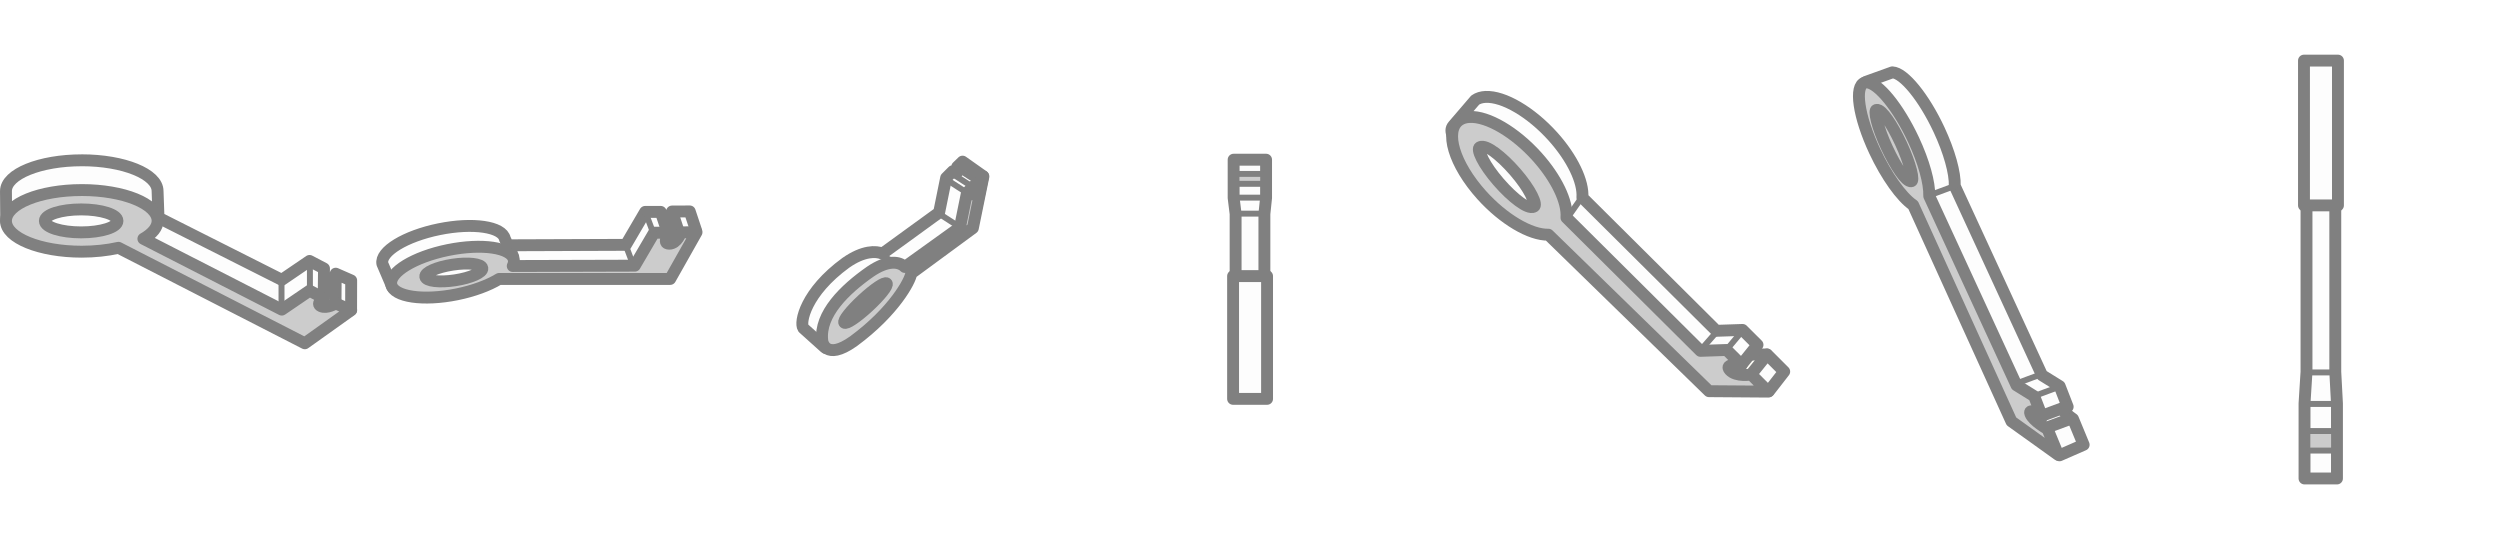
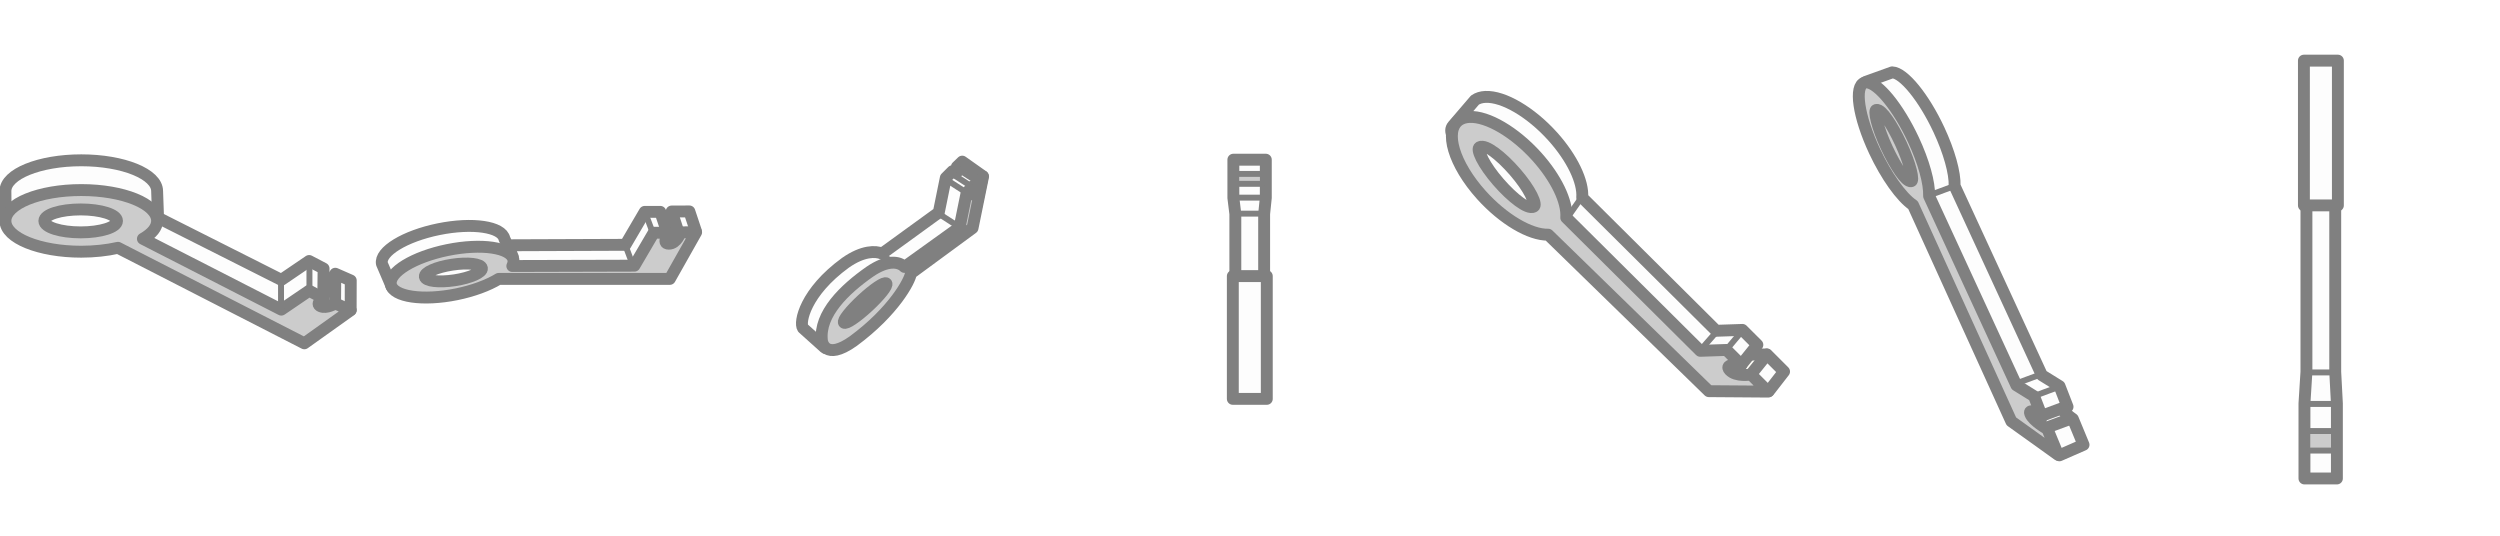
- <svg xmlns="http://www.w3.org/2000/svg" width="840" height="180" viewBox="0 0 222.25 47.625" version="1.1" id="svg8">
+ <svg xmlns="http://www.w3.org/2000/svg" width="420" height="90" viewBox="0 0 111.125 23.813" version="1.1" id="svg8">
  <defs id="defs2" />
-   <g id="layer1" transform="translate(0,-249.375)" style="display:none">
-     <circle style="fill:none;fill-opacity:1;stroke:#000000;stroke-width:0.265;stroke-linecap:butt;stroke-linejoin:round;stroke-miterlimit:4;stroke-dasharray:none;stroke-opacity:0.304;paint-order:normal" id="path812" cx="142.875" cy="281.125" r="15.743" />
-     <circle r="15.743" cy="265.25" cx="142.875" id="circle814" style="fill:none;fill-opacity:1;stroke:#000000;stroke-width:0.265;stroke-linecap:butt;stroke-linejoin:round;stroke-miterlimit:4;stroke-dasharray:none;stroke-opacity:0.304;paint-order:normal" />
-     <path style="fill:none;fill-opacity:1;stroke:#000000;stroke-width:0.265;stroke-linecap:butt;stroke-linejoin:round;stroke-miterlimit:4;stroke-dasharray:none;stroke-opacity:0.304;paint-order:normal" d="m 129.249,257.312 27.252,31.75" id="path816" />
-     <circle r="15.743" cy="281.125" cx="174.625" id="circle818" style="fill:none;fill-opacity:1;stroke:#000000;stroke-width:0.265;stroke-linecap:butt;stroke-linejoin:round;stroke-miterlimit:4;stroke-dasharray:none;stroke-opacity:0.304;paint-order:normal" />
-     <circle style="fill:none;fill-opacity:1;stroke:#000000;stroke-width:0.265;stroke-linecap:butt;stroke-linejoin:round;stroke-miterlimit:4;stroke-dasharray:none;stroke-opacity:0.304;paint-order:normal" id="circle820" cx="174.625" cy="265.25" r="15.743" />
-     <path id="path822" d="m 166.688,251.624 15.875,43.127" style="fill:none;fill-opacity:1;stroke:#000000;stroke-width:0.265;stroke-linecap:butt;stroke-linejoin:round;stroke-miterlimit:4;stroke-dasharray:none;stroke-opacity:0.304;paint-order:normal" />
-     <circle style="fill:none;fill-opacity:1;stroke:#000000;stroke-width:0.265;stroke-linecap:butt;stroke-linejoin:round;stroke-miterlimit:4;stroke-dasharray:none;stroke-opacity:0.304;paint-order:normal" id="circle824" cx="206.375" cy="281.125" r="15.743" />
-     <circle r="15.743" cy="265.25" cx="206.375" id="circle826" style="fill:none;fill-opacity:1;stroke:#000000;stroke-width:0.265;stroke-linecap:butt;stroke-linejoin:round;stroke-miterlimit:4;stroke-dasharray:none;stroke-opacity:0.304;paint-order:normal" />
-     <path style="fill:none;fill-opacity:1;stroke:#000000;stroke-width:0.265;stroke-linecap:butt;stroke-linejoin:round;stroke-miterlimit:4;stroke-dasharray:none;stroke-opacity:0.304;paint-order:normal" d="M 206.375,296.868 V 249.507" id="path828" />
-     <circle r="15.743" cy="281.125" cx="15.875" id="circle1617" style="fill:none;fill-opacity:1;stroke:#000000;stroke-width:0.265;stroke-linecap:butt;stroke-linejoin:round;stroke-miterlimit:4;stroke-dasharray:none;stroke-opacity:0.304;paint-order:normal" />
-     <circle style="fill:none;fill-opacity:1;stroke:#000000;stroke-width:0.265;stroke-linecap:butt;stroke-linejoin:round;stroke-miterlimit:4;stroke-dasharray:none;stroke-opacity:0.304;paint-order:normal" id="circle1619" cx="15.875" cy="265.25" r="15.743" />
-     <path id="path1621" d="M 0.132,265.25 31.618,281.125" style="fill:none;fill-opacity:1;stroke:#000000;stroke-width:0.265;stroke-linecap:butt;stroke-linejoin:round;stroke-miterlimit:4;stroke-dasharray:none;stroke-opacity:0.304;paint-order:normal" />
-     <circle style="fill:none;fill-opacity:1;stroke:#000000;stroke-width:0.265;stroke-linecap:butt;stroke-linejoin:round;stroke-miterlimit:4;stroke-dasharray:none;stroke-opacity:0.304;paint-order:normal" id="circle1623" cx="47.625" cy="281.125" r="15.743" />
-     <circle r="15.743" cy="265.25" cx="47.625" id="circle1625" style="fill:none;fill-opacity:1;stroke:#000000;stroke-width:0.265;stroke-linecap:butt;stroke-linejoin:round;stroke-miterlimit:4;stroke-dasharray:none;stroke-opacity:0.304;paint-order:normal" />
-     <path style="fill:none;fill-opacity:1;stroke:#000000;stroke-width:0.265;stroke-linecap:butt;stroke-linejoin:round;stroke-miterlimit:4;stroke-dasharray:none;stroke-opacity:0.304;paint-order:normal" d="M 33.999,273.187 H 61.251" id="path1627" />
-     <circle r="15.743" cy="281.125" cx="79.375" id="circle1629" style="fill:none;fill-opacity:1;stroke:#000000;stroke-width:0.265;stroke-linecap:butt;stroke-linejoin:round;stroke-miterlimit:4;stroke-dasharray:none;stroke-opacity:0.304;paint-order:normal" />
-     <circle style="fill:none;fill-opacity:1;stroke:#000000;stroke-width:0.265;stroke-linecap:butt;stroke-linejoin:round;stroke-miterlimit:4;stroke-dasharray:none;stroke-opacity:0.304;paint-order:normal" id="circle1631" cx="79.375" cy="265.25" r="15.743" />
-     <path id="path1633" d="M 71.438,278.876 87.313,267.499" style="fill:none;fill-opacity:1;stroke:#000000;stroke-width:0.265;stroke-linecap:butt;stroke-linejoin:round;stroke-miterlimit:4;stroke-dasharray:none;stroke-opacity:0.304;paint-order:normal" />
-     <circle style="fill:none;fill-opacity:1;stroke:#000000;stroke-width:0.265;stroke-linecap:butt;stroke-linejoin:round;stroke-miterlimit:4;stroke-dasharray:none;stroke-opacity:0.304;paint-order:normal" id="circle1635" cx="111.125" cy="281.125" r="15.743" />
-     <circle r="15.743" cy="265.25" cx="111.125" id="circle1637" style="fill:none;fill-opacity:1;stroke:#000000;stroke-width:0.265;stroke-linecap:butt;stroke-linejoin:round;stroke-miterlimit:4;stroke-dasharray:none;stroke-opacity:0.304;paint-order:normal" />
-     <path style="fill:none;fill-opacity:1;stroke:#000000;stroke-width:0.265;stroke-linecap:butt;stroke-linejoin:round;stroke-miterlimit:4;stroke-dasharray:none;stroke-opacity:0.304;paint-order:normal" d="m 111.125,281.125 v -15.875" id="path1639" />
+   <g id="layer1" transform="translate(0,-273.1875)" style="display:none">
+     <ellipse style="fill:none;fill-opacity:1;stroke:#000000;stroke-width:0.132;stroke-linecap:butt;stroke-linejoin:round;stroke-miterlimit:4;stroke-dasharray:none;stroke-opacity:0.304;paint-order:normal" id="path812" cx="71.429" cy="289.062" rx="7.873" ry="7.871" />
+     <ellipse cy="281.125" cx="71.429" id="circle814" style="fill:none;fill-opacity:1;stroke:#000000;stroke-width:0.132;stroke-linecap:butt;stroke-linejoin:round;stroke-miterlimit:4;stroke-dasharray:none;stroke-opacity:0.304;paint-order:normal" rx="7.873" ry="7.871" />
+     <path style="fill:none;fill-opacity:1;stroke:#000000;stroke-width:0.132;stroke-linecap:butt;stroke-linejoin:round;stroke-miterlimit:4;stroke-dasharray:none;stroke-opacity:0.304;paint-order:normal" d="m 64.614,277.156 13.629,15.875" id="path816" />
+     <ellipse cy="289.062" cx="87.307" id="circle818" style="fill:none;fill-opacity:1;stroke:#000000;stroke-width:0.132;stroke-linecap:butt;stroke-linejoin:round;stroke-miterlimit:4;stroke-dasharray:none;stroke-opacity:0.304;paint-order:normal" rx="7.873" ry="7.871" />
+     <ellipse style="fill:none;fill-opacity:1;stroke:#000000;stroke-width:0.132;stroke-linecap:butt;stroke-linejoin:round;stroke-miterlimit:4;stroke-dasharray:none;stroke-opacity:0.304;paint-order:normal" id="circle820" cx="87.307" cy="281.125" rx="7.873" ry="7.871" />
+     <path id="path822" d="m 83.338,274.312 7.939,21.564" style="fill:none;fill-opacity:1;stroke:#000000;stroke-width:0.132;stroke-linecap:butt;stroke-linejoin:round;stroke-miterlimit:4;stroke-dasharray:none;stroke-opacity:0.304;paint-order:normal" />
+     <ellipse style="fill:none;fill-opacity:1;stroke:#000000;stroke-width:0.132;stroke-linecap:butt;stroke-linejoin:round;stroke-miterlimit:4;stroke-dasharray:none;stroke-opacity:0.304;paint-order:normal" id="circle824" cx="103.186" cy="289.062" rx="7.873" ry="7.871" />
+     <ellipse cy="281.125" cx="103.186" id="circle826" style="fill:none;fill-opacity:1;stroke:#000000;stroke-width:0.132;stroke-linecap:butt;stroke-linejoin:round;stroke-miterlimit:4;stroke-dasharray:none;stroke-opacity:0.304;paint-order:normal" rx="7.873" ry="7.871" />
+     <path style="fill:none;fill-opacity:1;stroke:#000000;stroke-width:0.132;stroke-linecap:butt;stroke-linejoin:round;stroke-miterlimit:4;stroke-dasharray:none;stroke-opacity:0.304;paint-order:normal" d="M 103.186,296.934 V 273.254" id="path828" />
+     <ellipse cy="289.062" cx="7.915" id="circle1617" style="fill:none;fill-opacity:1;stroke:#000000;stroke-width:0.132;stroke-linecap:butt;stroke-linejoin:round;stroke-miterlimit:4;stroke-dasharray:none;stroke-opacity:0.304;paint-order:normal" rx="7.873" ry="7.871" />
+     <ellipse style="fill:none;fill-opacity:1;stroke:#000000;stroke-width:0.132;stroke-linecap:butt;stroke-linejoin:round;stroke-miterlimit:4;stroke-dasharray:none;stroke-opacity:0.304;paint-order:normal" id="circle1619" cx="7.915" cy="281.125" rx="7.873" ry="7.871" />
+     <path id="path1621" d="m 0.042,281.125 15.746,7.938" style="fill:none;fill-opacity:1;stroke:#000000;stroke-width:0.132;stroke-linecap:butt;stroke-linejoin:round;stroke-miterlimit:4;stroke-dasharray:none;stroke-opacity:0.304;paint-order:normal" />
+     <ellipse style="fill:none;fill-opacity:1;stroke:#000000;stroke-width:0.132;stroke-linecap:butt;stroke-linejoin:round;stroke-miterlimit:4;stroke-dasharray:none;stroke-opacity:0.304;paint-order:normal" id="circle1623" cx="23.793" cy="289.062" rx="7.873" ry="7.871" />
+     <ellipse cy="281.125" cx="23.793" id="circle1625" style="fill:none;fill-opacity:1;stroke:#000000;stroke-width:0.132;stroke-linecap:butt;stroke-linejoin:round;stroke-miterlimit:4;stroke-dasharray:none;stroke-opacity:0.304;paint-order:normal" rx="7.873" ry="7.871" />
+     <path style="fill:none;fill-opacity:1;stroke:#000000;stroke-width:0.132;stroke-linecap:butt;stroke-linejoin:round;stroke-miterlimit:4;stroke-dasharray:none;stroke-opacity:0.304;paint-order:normal" d="M 16.979,285.094 H 30.608" id="path1627" />
+     <ellipse cy="289.062" cx="39.672" id="circle1629" style="fill:none;fill-opacity:1;stroke:#000000;stroke-width:0.132;stroke-linecap:butt;stroke-linejoin:round;stroke-miterlimit:4;stroke-dasharray:none;stroke-opacity:0.304;paint-order:normal" rx="7.873" ry="7.871" />
+     <ellipse style="fill:none;fill-opacity:1;stroke:#000000;stroke-width:0.132;stroke-linecap:butt;stroke-linejoin:round;stroke-miterlimit:4;stroke-dasharray:none;stroke-opacity:0.304;paint-order:normal" id="circle1631" cx="39.672" cy="281.125" rx="7.873" ry="7.871" />
+     <path id="path1633" d="m 35.702,287.938 7.939,-5.689" style="fill:none;fill-opacity:1;stroke:#000000;stroke-width:0.132;stroke-linecap:butt;stroke-linejoin:round;stroke-miterlimit:4;stroke-dasharray:none;stroke-opacity:0.304;paint-order:normal" />
+     <ellipse style="fill:none;fill-opacity:1;stroke:#000000;stroke-width:0.132;stroke-linecap:butt;stroke-linejoin:round;stroke-miterlimit:4;stroke-dasharray:none;stroke-opacity:0.304;paint-order:normal" id="circle1635" cx="55.55" cy="289.062" rx="7.873" ry="7.871" />
+     <ellipse cy="281.125" cx="55.55" id="circle1637" style="fill:none;fill-opacity:1;stroke:#000000;stroke-width:0.132;stroke-linecap:butt;stroke-linejoin:round;stroke-miterlimit:4;stroke-dasharray:none;stroke-opacity:0.304;paint-order:normal" rx="7.873" ry="7.871" />
+     <path style="fill:none;fill-opacity:1;stroke:#000000;stroke-width:0.132;stroke-linecap:butt;stroke-linejoin:round;stroke-miterlimit:4;stroke-dasharray:none;stroke-opacity:0.304;paint-order:normal" d="m 55.55,289.062 v -7.938" id="path1639" />
  </g>
-   <g id="layer2">
-     <path id="path1717" d="m 168.23,6.432 -2.273,0.818 c -0.954,0.276 1.528,2.203 2.969,5.286 1.035,2.214 0.704,4.627 1.747,5.334 l 8.592,19.332 3.828,3.275 2.144,-0.938 -0.947,-2.293 c -1.281,-0.911 -0.789,-0.79 -0.474,-1.084 l -0.712,-1.832 -1.567,-0.972 -7.759,-16.822 c 0.042,-1.161 -0.488,-3.056 -1.396,-5.001 -1.34,-2.866 -3.134,-5.071 -4.15,-5.102 z" style="fill:#fdfdfd;fill-opacity:1;stroke:#808080;stroke-width:1.058;stroke-linecap:butt;stroke-linejoin:round;stroke-miterlimit:4;stroke-dasharray:none;stroke-opacity:1;paint-order:normal" />
-     <path style="fill:#fffef8;fill-opacity:1;stroke:#808080;stroke-width:1.058;stroke-linecap:butt;stroke-linejoin:round;stroke-miterlimit:4;stroke-dasharray:none;stroke-opacity:1;paint-order:normal" d="m 157.057,31.512 -2.481,0.026 -1.502,1.146 0.855,1.208 1.946,-0.078 z" id="path1698" />
-     <path id="path1696" d="m 132.068,8.615 c -0.367,0.017 -0.68,0.113 -0.926,0.285 l -1.948,2.272 c -0.871,1.015 1.96,2.79 3.191,4.157 1.927,2.139 2.562,4.144 4.171,4.105 l 15.656,14.769 5.056,0.565 1.348,-1.735 -1.519,-1.52 -1.444,1.794 c -0.223,0.277 -1.496,-6.3e-5 -1.78,-0.312 -0.285,-0.312 0.836,-0.28 0.926,-0.545 l 1.443,-1.794 -1.33,-1.325 -2.326,0.078 -11.911,-11.84 c 0.112,-1.416 -0.905,-3.527 -2.618,-5.431 -1.954,-2.17 -4.382,-3.598 -5.99,-3.522 z" style="display:inline;fill:#fdfdfd;fill-opacity:1;stroke:#808080;stroke-width:1.058;stroke-linecap:butt;stroke-linejoin:round;stroke-miterlimit:4;stroke-dasharray:none;stroke-opacity:1;paint-order:normal" />
-     <path style="fill:#fdfdfd;fill-opacity:1;stroke:#808080;stroke-width:1.058;stroke-linecap:butt;stroke-linejoin:round;stroke-miterlimit:4;stroke-dasharray:none;stroke-opacity:1;paint-order:normal" d="m 109.67,14.197 h 2.884 v 3.39 l -0.149,1.432 v 8.739 H 109.846 V 19.019 l -0.176,-1.432 z" id="rect1579" />
-     <path id="path1528" d="m 85.572,14.369 -0.476,0.461 c 0.208,0.463 0.001,0.643 -0.39,0.389 l -0.593,0.593 -0.626,3.08 -5.036,3.655 c -0.577,-0.243 -1.704,-0.269 -3.256,0.816 -3.603,2.622 -4.117,5.312 -3.783,5.805 l 1.926,1.731 c 0.685,0.616 1.201,-3.715 2.33,-4.505 1.845,-1.291 4.995,-1.496 5.212,-2.221 l 5.547,-3.977 0.97,-4.537 z" style="fill:#fdfdfd;fill-opacity:1;stroke:#808080;stroke-width:1.058;stroke-linecap:butt;stroke-linejoin:round;stroke-miterlimit:4;stroke-dasharray:none;stroke-opacity:1;paint-order:normal" />
-     <path id="path1518" d="m 61.317,18.796 -1.571,0.007 0.627,1.914 c 0.095,0.291 -0.386,1.102 -0.739,1.102 -0.354,0 -0.164,-0.813 -0.248,-1.061 l -0.649,-1.921 h -1.38 l -1.717,2.93 -10.44,0.039 0.425,1.018 -0.742,-1.589 c -0.221,-1.087 -2.838,-1.472 -5.845,-0.859 -3.007,0.612 -5.265,1.99 -5.044,3.077 l 0.875,2.046 c 0.421,0.983 3.204,-2.672 4.707,-2.978 1.447,-0.295 4.822,2.27 5.766,1.691 l 14.11,0.31 2.437,-4.009 z" style="fill:#fdfdfd;fill-opacity:1;stroke:#808080;stroke-width:1.058;stroke-linecap:butt;stroke-linejoin:round;stroke-miterlimit:4;stroke-dasharray:none;stroke-opacity:1;paint-order:normal" />
-     <path id="path1429" d="m 7.27,14.251 c -3.722,-1.7e-5 -6.74,1.226 -6.74,2.739 l 0.021,2.572 c 0.011,1.317 4.858,0.167 6.719,0.167 1.142,-9.84e-4 2.366,2.136 3.364,1.91 l 16.531,8.119 4.048,-2.211 0.007,-2.615 -1.375,-0.602 -0.017,2.602 c -0.002,0.303 -0.822,0.624 -1.086,0.506 -0.263,-0.118 0.032,-0.761 0.035,-1.115 l 0.026,-2.453 -1.284,-0.672 -2.469,1.681 -10.958,-5.524 -0.084,-2.367 c -1.97e-4,-1.513 -3.018,-2.739 -6.74,-2.739 z" style="fill:#fdfdfd;fill-opacity:1;stroke:#808080;stroke-width:1.058;stroke-linecap:butt;stroke-linejoin:round;stroke-miterlimit:4;stroke-dasharray:none;stroke-opacity:1;paint-order:normal" />
-     <path style="fill:#cccccc;fill-opacity:1;stroke:#808080;stroke-width:1.058;stroke-linecap:butt;stroke-linejoin:round;stroke-miterlimit:4;stroke-dasharray:none;stroke-opacity:1;paint-order:normal" d="m 7.27,16.897 a 6.74,2.74 0 0 0 -6.74,2.739 6.74,2.74 0 0 0 6.74,2.739 6.74,2.74 0 0 0 3.263,-0.346 l 16.565,8.489 4.123,-2.94 -1.375,-0.602 c 0,0 -0.779,0.482 -1.305,0.246 -0.527,-0.235 0.264,-0.706 0.264,-0.706 l -1.284,-0.672 -2.469,1.681 -12.305,-6.298 a 6.74,2.74 0 0 0 1.263,-1.592 6.74,2.74 0 0 0 -6.74,-2.739 z" id="path837" />
-     <ellipse style="fill:#fdfdfd;fill-opacity:1;stroke:#808080;stroke-width:1.058;stroke-linecap:butt;stroke-linejoin:round;stroke-miterlimit:4;stroke-dasharray:none;stroke-opacity:1;paint-order:normal" id="path1431" cx="7.216" cy="19.638" rx="3.228" ry="1.021" />
-     <path style="fill:#cccccc;fill-opacity:1;stroke:#808080;stroke-width:1.058;stroke-linecap:butt;stroke-linejoin:round;stroke-miterlimit:4;stroke-dasharray:none;stroke-opacity:1;paint-order:normal" d="m 61.92,20.648 -1.38,0.007 c 0,0 -0.337,1.01 -1.044,1.01 -0.707,0 0.034,-0.977 0.034,-0.977 h -1.38 l -1.717,2.93 -10.851,0.031 a 2.008,5.556 78.489 0 0 0.094,-0.562 2.008,5.556 78.489 0 0 -5.845,-0.859 2.008,5.556 78.489 0 0 -5.044,3.077 2.008,5.556 78.489 0 0 5.845,0.859 2.008,5.556 78.489 0 0 3.737,-1.365 h 15.208 z" id="path1506" />
-     <ellipse style="fill:#fdfdfd;fill-opacity:1;stroke:#808080;stroke-width:1.058;stroke-linecap:butt;stroke-linejoin:round;stroke-miterlimit:4;stroke-dasharray:none;stroke-opacity:1;paint-order:normal" id="path1520" cx="35.895" cy="30.032" rx="2.563" ry="0.703" transform="matrix(0.9885648,-0.1507966,0.1618435,0.9868164,0,0)" />
-     <path style="fill:#cccccc;fill-opacity:1;stroke:#808080;stroke-width:1.058;stroke-linecap:butt;stroke-linejoin:round;stroke-miterlimit:4;stroke-dasharray:none;stroke-opacity:1;paint-order:normal" d="m 87.424,15.691 -0.476,0.461 c 0,0 -0.303,0.863 -0.574,1.1 -0.271,0.237 0.184,-0.711 0.184,-0.711 l -0.593,0.593 -0.626,3.08 -4.902,3.52 c -0.476,-0.479 -1.49,-0.664 -3.088,0.428 -2.257,1.578 -4.505,3.763 -4.254,6.092 -0.003,0.089 0.263,1.873 2.792,0.074 3.593,-2.646 5.044,-5.37 5.125,-6.027 l 5.475,-4.025 z" id="path1522" />
-     <path id="path1551" d="m 78.29,22.669 1.849,0.967" style="fill:#f6ca13;fill-opacity:1;stroke:#808080;stroke-width:0.529;stroke-linecap:butt;stroke-linejoin:round;stroke-miterlimit:4;stroke-dasharray:none;stroke-opacity:1;paint-order:normal" />
-     <path style="fill:#f6ca13;fill-opacity:1;stroke:#808080;stroke-width:0.529;stroke-linecap:butt;stroke-linejoin:round;stroke-miterlimit:4;stroke-dasharray:none;stroke-opacity:1;paint-order:normal" d="m 83.375,18.93 1.815,1.17" id="path1559" />
-     <path id="path1561" d="m 84.048,15.9 1.815,1.17" style="fill:#f6ca13;fill-opacity:1;stroke:#808080;stroke-width:0.529;stroke-linecap:butt;stroke-linejoin:round;stroke-miterlimit:4;stroke-dasharray:none;stroke-opacity:1;paint-order:normal" />
-     <path style="fill:#f6ca13;fill-opacity:1;stroke:#808080;stroke-width:0.529;stroke-linecap:butt;stroke-linejoin:round;stroke-miterlimit:4;stroke-dasharray:none;stroke-opacity:1;paint-order:normal" d="m 84.52,15.361 1.815,1.17" id="path1563" />
-     <path id="path1565" d="m 84.957,14.89 1.815,1.17" style="fill:#f6ca13;fill-opacity:1;stroke:#808080;stroke-width:0.529;stroke-linecap:butt;stroke-linejoin:round;stroke-miterlimit:4;stroke-dasharray:none;stroke-opacity:1;paint-order:normal" />
-     <path id="path1569" d="m 57.407,18.945 0.693,1.839" style="fill:#f6ca13;fill-opacity:1;stroke:#808080;stroke-width:0.529;stroke-linecap:butt;stroke-linejoin:round;stroke-miterlimit:4;stroke-dasharray:none;stroke-opacity:1;paint-order:normal" />
-     <path style="fill:#f6ca13;fill-opacity:1;stroke:#808080;stroke-width:0.529;stroke-linecap:butt;stroke-linejoin:round;stroke-miterlimit:4;stroke-dasharray:none;stroke-opacity:1;paint-order:normal" d="m 55.64,21.835 0.693,1.839" id="path1571" />
-     <path style="fill:#f6ca13;fill-opacity:1;stroke:#808080;stroke-width:0.529;stroke-linecap:butt;stroke-linejoin:round;stroke-miterlimit:4;stroke-dasharray:none;stroke-opacity:1;paint-order:normal" d="m 25.026,24.796 v 2.627" id="path1573" />
-     <ellipse style="fill:#f6ca13;fill-opacity:1;stroke:#808080;stroke-width:1.058;stroke-linecap:butt;stroke-linejoin:round;stroke-miterlimit:4;stroke-dasharray:none;stroke-opacity:1;paint-order:normal" id="path1575" cx="38.11" cy="72.068" rx="2.564" ry="0.404" transform="rotate(-42.8321)" />
-     <path style="fill:#fdfdfd;fill-opacity:1;stroke:#808080;stroke-width:1.058;stroke-linecap:butt;stroke-linejoin:round;stroke-miterlimit:4;stroke-dasharray:none;stroke-opacity:1;paint-order:normal" d="m 109.622,24.546 h 3.02 v 10.912 h -3.02 z" id="rect1577" />
-     <path style="fill:#f6ca13;fill-opacity:1;stroke:#808080;stroke-width:0.529;stroke-linecap:butt;stroke-linejoin:round;stroke-miterlimit:4;stroke-dasharray:none;stroke-opacity:1;paint-order:normal" d="m 109.934,18.993 h 2.391" id="path1588" />
-     <path id="path1590" d="m 109.934,17.568 h 2.391" style="fill:#f6ca13;fill-opacity:1;stroke:#808080;stroke-width:0.529;stroke-linecap:butt;stroke-linejoin:round;stroke-miterlimit:4;stroke-dasharray:none;stroke-opacity:1;paint-order:normal" />
-     <rect style="fill:#cccccc;fill-opacity:1;stroke:#808080;stroke-width:0.529;stroke-linecap:butt;stroke-linejoin:round;stroke-miterlimit:4;stroke-dasharray:none;stroke-opacity:1;paint-order:normal" id="rect1596" width="2.374" height="0.884" x="109.922" y="15.458" />
-     <path style="display:inline;fill:#cccccc;fill-opacity:1;stroke:#808080;stroke-width:1.058;stroke-linecap:butt;stroke-linejoin:round;stroke-miterlimit:4;stroke-dasharray:none;stroke-opacity:1;paint-order:normal" d="m 130.652,10.397 a 6.673,2.967 46.218 0 0 -0.926,0.285 6.673,2.967 46.218 0 0 1.997,6.661 6.673,2.967 46.218 0 0 5.928,3.521 l 14.279,13.912 5.269,0.039 -1.519,-1.52 c 0,0 -1.329,0.234 -1.899,-0.39 -0.57,-0.623 1.044,-0.467 1.044,-0.467 l -1.33,-1.325 -2.326,0.078 -11.911,-11.84 a 6.673,2.967 46.218 0 0 -2.618,-5.431 6.673,2.967 46.218 0 0 -5.99,-3.522 z" id="path1641" />
-     <path id="path1702" d="m 154.938,29.369 -1.54,1.836" style="fill:#f6ca13;fill-opacity:1;stroke:#808080;stroke-width:0.529;stroke-linecap:butt;stroke-linejoin:round;stroke-miterlimit:4;stroke-dasharray:none;stroke-opacity:1;paint-order:normal" />
-     <path id="path1704" d="m 27.551,23.247 v 2.627" style="fill:#f6ca13;fill-opacity:1;stroke:#808080;stroke-width:0.529;stroke-linecap:butt;stroke-linejoin:round;stroke-miterlimit:4;stroke-dasharray:none;stroke-opacity:1;paint-order:normal" />
-     <path style="fill:#f6ca13;fill-opacity:1;stroke:#808080;stroke-width:0.529;stroke-linecap:butt;stroke-linejoin:round;stroke-miterlimit:4;stroke-dasharray:none;stroke-opacity:1;paint-order:normal" d="m 152.621,29.486 -1.54,1.758" id="path1706" />
-     <path id="path1708" d="m 140.639,17.522 -1.398,1.991" style="fill:#f6ca13;fill-opacity:1;stroke:#808080;stroke-width:0.529;stroke-linecap:butt;stroke-linejoin:round;stroke-miterlimit:4;stroke-dasharray:none;stroke-opacity:1;paint-order:normal" />
-     <ellipse style="fill:#fdfdfd;fill-opacity:1;stroke:#808080;stroke-width:1.067;stroke-linecap:butt;stroke-linejoin:round;stroke-miterlimit:4;stroke-dasharray:none;stroke-opacity:1;paint-order:normal" id="path1710" cx="92.485" cy="83.025" rx="0.866" ry="3.559" transform="matrix(0.8609486,-0.5086919,0.654468,0.7560897,0,0)" />
-     <path style="fill:#cccccc;fill-opacity:1;stroke:#808080;stroke-width:1.058;stroke-linecap:butt;stroke-linejoin:round;stroke-miterlimit:4;stroke-dasharray:none;stroke-opacity:1;paint-order:normal" d="m 165.965,7.324 a 6.167,1.775 64.136 0 0 -0.186,0.022 6.167,1.775 64.136 0 0 0.881,6.082 6.167,1.775 64.136 0 0 3.42,4.807 l 8.736,19.223 4.153,2.973 -0.947,-2.293 c 0,0 -1.281,-0.71 -1.519,-1.346 -0.237,-0.636 1.044,0.262 1.044,0.262 l -0.712,-1.832 -1.567,-0.972 -7.759,-16.822 a 6.167,1.775 64.136 0 0 -1.396,-5.001 6.167,1.775 64.136 0 0 -4.15,-5.102 z" id="path1712" />
-     <path style="fill:#d1ab0a;fill-opacity:1;stroke:#808080;stroke-width:0.529;stroke-linecap:butt;stroke-linejoin:round;stroke-miterlimit:4;stroke-dasharray:none;stroke-opacity:1;paint-order:normal" d="m 171.472,17.385 2.427,-0.898" id="path1719" />
-     <path id="path1721" d="m 179.237,34.097 2.427,-0.898" style="fill:#d1ab0a;fill-opacity:1;stroke:#808080;stroke-width:0.529;stroke-linecap:butt;stroke-linejoin:round;stroke-miterlimit:4;stroke-dasharray:none;stroke-opacity:1;paint-order:normal" />
-     <path style="fill:#d1ab0a;fill-opacity:1;stroke:#808080;stroke-width:0.529;stroke-linecap:butt;stroke-linejoin:round;stroke-miterlimit:4;stroke-dasharray:none;stroke-opacity:1;paint-order:normal" d="m 180.71,35.257 2.427,-0.898" id="path1723" />
-     <path id="path1725" d="m 181.463,36.985 2.427,-0.898" style="fill:#d1ab0a;fill-opacity:1;stroke:#808080;stroke-width:1.058;stroke-linecap:butt;stroke-linejoin:round;stroke-miterlimit:4;stroke-dasharray:none;stroke-opacity:1;paint-order:normal" />
-     <path style="fill:#d1ab0a;fill-opacity:1;stroke:#808080;stroke-width:1.058;stroke-linecap:butt;stroke-linejoin:round;stroke-miterlimit:4;stroke-dasharray:none;stroke-opacity:1;paint-order:normal" d="m 182.032,37.986 2.427,-0.898" id="path1727" />
-     <ellipse style="fill:#cccccc;fill-opacity:1;stroke:#808080;stroke-width:1.065;stroke-linecap:butt;stroke-linejoin:round;stroke-miterlimit:4;stroke-dasharray:none;stroke-opacity:1;paint-order:normal" id="path1729" cx="149.091" cy="59.652" rx="0.654" ry="3.521" transform="matrix(0.9610928,-0.2762258,0.4204212,0.907329,0,0)" />
-     <path id="path1731" d="m 204.872,42.537 h 2.884 v -6.663 l -0.149,-2.814 V 15.886 h -2.559 v 17.174 l -0.176,2.814 z" style="fill:#fdfdfd;fill-opacity:1;stroke:#808080;stroke-width:1.058;stroke-linecap:butt;stroke-linejoin:round;stroke-miterlimit:4;stroke-dasharray:none;stroke-opacity:1;paint-order:normal" />
-     <path id="path1733" d="m 204.824,18.26 h 3.02 V 5.389 h -3.02 z" style="fill:#fdfdfd;fill-opacity:1;stroke:#808080;stroke-width:1.058;stroke-linecap:butt;stroke-linejoin:round;stroke-miterlimit:4;stroke-dasharray:none;stroke-opacity:1;paint-order:normal" />
-     <path id="path1735" d="m 205.136,33.111 h 2.391" style="fill:#f6ca13;fill-opacity:1;stroke:#808080;stroke-width:0.529;stroke-linecap:butt;stroke-linejoin:round;stroke-miterlimit:4;stroke-dasharray:none;stroke-opacity:1;paint-order:normal" />
-     <path style="fill:#f6ca13;fill-opacity:1;stroke:#808080;stroke-width:0.529;stroke-linecap:butt;stroke-linejoin:round;stroke-miterlimit:4;stroke-dasharray:none;stroke-opacity:1;paint-order:normal" d="m 205.136,35.91 h 2.391" id="path1737" />
-     <rect y="-40.057" x="205.124" height="1.737" width="2.374" id="rect1739" style="fill:#cccccc;fill-opacity:1;stroke:#808080;stroke-width:0.529;stroke-linecap:butt;stroke-linejoin:round;stroke-miterlimit:4;stroke-dasharray:none;stroke-opacity:1;paint-order:normal" transform="scale(1,-1)" />
+   <g id="layer2" transform="translate(0,-23.8125)">
+     <path id="path1717" d="m 84.109,27.029 -1.137,0.409 c -0.477,0.138 0.764,1.102 1.485,2.643 0.518,1.107 0.352,2.313 0.874,2.667 l 4.297,9.666 1.914,1.638 1.072,-0.469 -0.474,-1.146 C 91.499,41.98 91.746,42.041 91.903,41.894 L 91.547,40.977 90.763,40.491 86.883,32.08 C 86.904,31.5 86.639,30.553 86.185,29.58 85.515,28.147 84.618,27.044 84.109,27.029 Z" style="fill:#fdfdfd;fill-opacity:1;stroke:#808080;stroke-width:0.529;stroke-linecap:butt;stroke-linejoin:round;stroke-miterlimit:4;stroke-dasharray:none;stroke-opacity:1;paint-order:normal" />
+     <path style="fill:#fffef8;fill-opacity:1;stroke:#808080;stroke-width:0.529;stroke-linecap:butt;stroke-linejoin:round;stroke-miterlimit:4;stroke-dasharray:none;stroke-opacity:1;paint-order:normal" d="m 78.521,39.568 -1.241,0.013 -0.751,0.573 0.427,0.604 0.973,-0.039 z" id="path1698" />
+     <path id="path1696" d="m 66.024,28.12 c -0.184,0.009 -0.34,0.057 -0.463,0.142 l -0.974,1.136 c -0.435,0.508 0.98,1.395 1.596,2.079 0.964,1.07 1.281,2.072 2.086,2.053 l 7.83,7.384 2.529,0.283 0.674,-0.868 -0.76,-0.76 -0.722,0.897 c -0.111,0.138 -0.748,-3.1e-5 -0.89,-0.156 -0.142,-0.156 0.418,-0.14 0.463,-0.273 l 0.722,-0.897 -0.665,-0.663 -1.163,0.039 -5.957,-5.92 c 0.056,-0.708 -0.453,-1.764 -1.309,-2.715 -0.977,-1.085 -2.192,-1.799 -2.996,-1.761 z" style="display:inline;fill:#fdfdfd;fill-opacity:1;stroke:#808080;stroke-width:0.529;stroke-linecap:butt;stroke-linejoin:round;stroke-miterlimit:4;stroke-dasharray:none;stroke-opacity:1;paint-order:normal" />
+     <path style="fill:#fdfdfd;fill-opacity:1;stroke:#808080;stroke-width:0.529;stroke-linecap:butt;stroke-linejoin:round;stroke-miterlimit:4;stroke-dasharray:none;stroke-opacity:1;paint-order:normal" d="m 54.823,30.911 h 1.442 v 1.695 l -0.074,0.716 v 4.37 h -1.28 v -4.37 l -0.088,-0.716 z" id="rect1579" />
+     <path id="path1528" d="m 42.771,30.997 -0.238,0.23 c 0.104,0.231 6.51e-4,0.321 -0.195,0.195 l -0.297,0.296 -0.313,1.54 -2.519,1.827 c -0.288,-0.121 -0.852,-0.135 -1.628,0.408 -1.802,1.311 -2.059,2.656 -1.892,2.902 l 0.963,0.865 c 0.343,0.308 0.601,-1.858 1.165,-2.252 0.922,-0.645 2.498,-0.748 2.606,-1.11 l 2.774,-1.988 0.485,-2.269 z" style="fill:#fdfdfd;fill-opacity:1;stroke:#808080;stroke-width:0.529;stroke-linecap:butt;stroke-linejoin:round;stroke-miterlimit:4;stroke-dasharray:none;stroke-opacity:1;paint-order:normal" />
+     <path id="path1518" d="m 30.641,33.211 -0.786,0.003 0.313,0.957 c 0.048,0.145 -0.193,0.551 -0.37,0.551 -0.177,0 -0.082,-0.406 -0.124,-0.531 l -0.325,-0.961 h -0.69 l -0.859,1.465 -5.221,0.02 0.213,0.509 -0.371,-0.794 c -0.11,-0.543 -1.419,-0.736 -2.923,-0.43 -1.504,0.306 -2.633,0.995 -2.522,1.538 l 0.438,1.023 c 0.21,0.491 1.602,-1.336 2.354,-1.489 0.724,-0.148 2.411,1.135 2.884,0.846 l 7.056,0.155 1.219,-2.005 z" style="fill:#fdfdfd;fill-opacity:1;stroke:#808080;stroke-width:0.529;stroke-linecap:butt;stroke-linejoin:round;stroke-miterlimit:4;stroke-dasharray:none;stroke-opacity:1;paint-order:normal" />
+     <path id="path1429" d="m 3.611,30.938 c -1.862,-8e-6 -3.371,0.613 -3.371,1.37 l 0.011,1.286 c 0.005,0.658 2.429,0.084 3.36,0.084 0.571,-4.92e-4 1.183,1.068 1.683,0.955 l 8.268,4.06 2.024,-1.105 0.004,-1.307 -0.687,-0.301 -0.009,1.301 c -10e-4,0.151 -0.411,0.312 -0.543,0.253 -0.132,-0.059 0.016,-0.381 0.018,-0.557 l 0.013,-1.227 -0.642,-0.336 -1.235,0.84 -5.48,-2.762 -0.042,-1.183 C 6.982,31.551 5.473,30.938 3.611,30.938 Z" style="fill:#fdfdfd;fill-opacity:1;stroke:#808080;stroke-width:0.529;stroke-linecap:butt;stroke-linejoin:round;stroke-miterlimit:4;stroke-dasharray:none;stroke-opacity:1;paint-order:normal" />
+     <path style="fill:#cccccc;fill-opacity:1;stroke:#808080;stroke-width:0.529;stroke-linecap:butt;stroke-linejoin:round;stroke-miterlimit:4;stroke-dasharray:none;stroke-opacity:1;paint-order:normal" d="m 3.611,32.261 a 3.371,1.37 0 0 0 -3.371,1.37 3.371,1.37 0 0 0 3.371,1.37 3.371,1.37 0 0 0 1.632,-0.173 l 8.284,4.245 2.062,-1.47 -0.687,-0.301 c 0,0 -0.389,0.241 -0.653,0.123 -0.263,-0.118 0.132,-0.353 0.132,-0.353 L 13.739,36.736 12.504,37.576 6.351,34.427 A 3.371,1.37 0 0 0 6.982,33.631 3.371,1.37 0 0 0 3.611,32.261 Z" id="path837" />
+     <ellipse style="fill:#fdfdfd;fill-opacity:1;stroke:#808080;stroke-width:0.529;stroke-linecap:butt;stroke-linejoin:round;stroke-miterlimit:4;stroke-dasharray:none;stroke-opacity:1;paint-order:normal" id="path1431" cx="3.585" cy="33.632" rx="1.615" ry="0.51" />
+     <path style="fill:#cccccc;fill-opacity:1;stroke:#808080;stroke-width:0.529;stroke-linecap:butt;stroke-linejoin:round;stroke-miterlimit:4;stroke-dasharray:none;stroke-opacity:1;paint-order:normal" d="m 30.942,34.137 -0.69,0.003 c 0,0 -0.168,0.505 -0.522,0.505 -0.354,0 0.017,-0.488 0.017,-0.488 h -0.69 l -0.859,1.465 -5.426,0.015 a 1.004,2.779 78.493 0 0 0.047,-0.281 1.004,2.779 78.493 0 0 -2.923,-0.43 1.004,2.779 78.493 0 0 -2.522,1.538 1.004,2.779 78.493 0 0 2.923,0.429 1.004,2.779 78.493 0 0 1.869,-0.683 h 7.606 z" id="path1506" />
+     <ellipse style="fill:#fdfdfd;fill-opacity:1;stroke:#808080;stroke-width:0.529;stroke-linecap:butt;stroke-linejoin:round;stroke-miterlimit:4;stroke-dasharray:none;stroke-opacity:1;paint-order:normal" id="path1520" cx="14.072" cy="38.554" rx="1.282" ry="0.351" transform="matrix(0.9885697,-0.1507645,0.1618779,0.9868108,0,0)" />
+     <path style="fill:#cccccc;fill-opacity:1;stroke:#808080;stroke-width:0.529;stroke-linecap:butt;stroke-linejoin:round;stroke-miterlimit:4;stroke-dasharray:none;stroke-opacity:1;paint-order:normal" d="m 43.697,31.658 -0.238,0.23 c 0,0 -0.151,0.432 -0.287,0.55 -0.136,0.119 0.092,-0.356 0.092,-0.356 l -0.297,0.296 -0.313,1.54 -2.451,1.76 c -0.238,-0.24 -0.745,-0.332 -1.544,0.214 -1.129,0.789 -2.253,1.881 -2.127,3.046 -0.001,0.045 0.131,0.937 1.396,0.037 1.797,-1.323 2.522,-2.685 2.563,-3.014 l 2.738,-2.012 z" id="path1522" />
+     <path id="path1551" d="m 39.129,35.147 0.925,0.483" style="fill:#f6ca13;fill-opacity:1;stroke:#808080;stroke-width:0.265;stroke-linecap:butt;stroke-linejoin:round;stroke-miterlimit:4;stroke-dasharray:none;stroke-opacity:1;paint-order:normal" />
+     <path style="fill:#f6ca13;fill-opacity:1;stroke:#808080;stroke-width:0.265;stroke-linecap:butt;stroke-linejoin:round;stroke-miterlimit:4;stroke-dasharray:none;stroke-opacity:1;paint-order:normal" d="m 41.672,33.278 0.908,0.585" id="path1559" />
+     <path id="path1561" d="m 42.009,31.762 0.908,0.585" style="fill:#f6ca13;fill-opacity:1;stroke:#808080;stroke-width:0.265;stroke-linecap:butt;stroke-linejoin:round;stroke-miterlimit:4;stroke-dasharray:none;stroke-opacity:1;paint-order:normal" />
+     <path style="fill:#f6ca13;fill-opacity:1;stroke:#808080;stroke-width:0.265;stroke-linecap:butt;stroke-linejoin:round;stroke-miterlimit:4;stroke-dasharray:none;stroke-opacity:1;paint-order:normal" d="m 42.245,31.493 0.908,0.585" id="path1563" />
+     <path id="path1565" d="m 42.464,31.257 0.908,0.585" style="fill:#f6ca13;fill-opacity:1;stroke:#808080;stroke-width:0.265;stroke-linecap:butt;stroke-linejoin:round;stroke-miterlimit:4;stroke-dasharray:none;stroke-opacity:1;paint-order:normal" />
+     <path id="path1569" d="m 28.685,33.285 0.346,0.919" style="fill:#f6ca13;fill-opacity:1;stroke:#808080;stroke-width:0.265;stroke-linecap:butt;stroke-linejoin:round;stroke-miterlimit:4;stroke-dasharray:none;stroke-opacity:1;paint-order:normal" />
+     <path style="fill:#f6ca13;fill-opacity:1;stroke:#808080;stroke-width:0.265;stroke-linecap:butt;stroke-linejoin:round;stroke-miterlimit:4;stroke-dasharray:none;stroke-opacity:1;paint-order:normal" d="m 27.802,34.73 0.346,0.919" id="path1571" />
+     <path style="fill:#f6ca13;fill-opacity:1;stroke:#808080;stroke-width:0.265;stroke-linecap:butt;stroke-linejoin:round;stroke-miterlimit:4;stroke-dasharray:none;stroke-opacity:1;paint-order:normal" d="m 12.491,36.21 v 1.313" id="path1573" />
+     <ellipse style="fill:#f6ca13;fill-opacity:1;stroke:#808080;stroke-width:0.529;stroke-linecap:butt;stroke-linejoin:round;stroke-miterlimit:4;stroke-dasharray:none;stroke-opacity:1;paint-order:normal" id="path1575" cx="2.849" cy="53.486" rx="1.282" ry="0.202" transform="matrix(0.7334231,-0.6797724,0.679932,0.7332752,0,0)" />
+     <path style="fill:#fdfdfd;fill-opacity:1;stroke:#808080;stroke-width:0.529;stroke-linecap:butt;stroke-linejoin:round;stroke-miterlimit:4;stroke-dasharray:none;stroke-opacity:1;paint-order:normal" d="m 54.799,36.086 h 1.51 v 5.456 h -1.51 z" id="rect1577" />
+     <path style="fill:#f6ca13;fill-opacity:1;stroke:#808080;stroke-width:0.265;stroke-linecap:butt;stroke-linejoin:round;stroke-miterlimit:4;stroke-dasharray:none;stroke-opacity:1;paint-order:normal" d="m 54.955,33.309 h 1.196" id="path1588" />
+     <path id="path1590" d="m 54.955,32.597 h 1.196" style="fill:#f6ca13;fill-opacity:1;stroke:#808080;stroke-width:0.265;stroke-linecap:butt;stroke-linejoin:round;stroke-miterlimit:4;stroke-dasharray:none;stroke-opacity:1;paint-order:normal" />
+     <rect style="fill:#cccccc;fill-opacity:1;stroke:#808080;stroke-width:0.265;stroke-linecap:butt;stroke-linejoin:round;stroke-miterlimit:4;stroke-dasharray:none;stroke-opacity:1;paint-order:normal" id="rect1596" width="1.187" height="0.442" x="54.949" y="31.542" />
+     <path style="display:inline;fill:#cccccc;fill-opacity:1;stroke:#808080;stroke-width:0.529;stroke-linecap:butt;stroke-linejoin:round;stroke-miterlimit:4;stroke-dasharray:none;stroke-opacity:1;paint-order:normal" d="m 65.316,29.011 a 3.337,1.484 46.209 0 0 -0.463,0.142 3.337,1.484 46.209 0 0 0.999,3.331 3.337,1.484 46.209 0 0 2.965,1.76 l 7.141,6.956 2.635,0.02 -0.76,-0.76 c 0,0 -0.665,0.117 -0.95,-0.195 -0.285,-0.312 0.522,-0.234 0.522,-0.234 l -0.665,-0.663 -1.163,0.039 -5.957,-5.92 a 3.337,1.484 46.209 0 0 -1.309,-2.715 3.337,1.484 46.209 0 0 -2.996,-1.761 z" id="path1641" />
+     <path id="path1702" d="M 77.462,38.497 76.691,39.415" style="fill:#f6ca13;fill-opacity:1;stroke:#808080;stroke-width:0.265;stroke-linecap:butt;stroke-linejoin:round;stroke-miterlimit:4;stroke-dasharray:none;stroke-opacity:1;paint-order:normal" />
+     <path id="path1704" d="m 13.754,35.436 v 1.313" style="fill:#f6ca13;fill-opacity:1;stroke:#808080;stroke-width:0.265;stroke-linecap:butt;stroke-linejoin:round;stroke-miterlimit:4;stroke-dasharray:none;stroke-opacity:1;paint-order:normal" />
+     <path style="fill:#f6ca13;fill-opacity:1;stroke:#808080;stroke-width:0.265;stroke-linecap:butt;stroke-linejoin:round;stroke-miterlimit:4;stroke-dasharray:none;stroke-opacity:1;paint-order:normal" d="m 76.303,38.556 -0.77,0.879" id="path1706" />
+     <path id="path1708" d="m 70.311,32.574 -0.699,0.996" style="fill:#f6ca13;fill-opacity:1;stroke:#808080;stroke-width:0.265;stroke-linecap:butt;stroke-linejoin:round;stroke-miterlimit:4;stroke-dasharray:none;stroke-opacity:1;paint-order:normal" />
+     <ellipse style="fill:#fdfdfd;fill-opacity:1;stroke:#808080;stroke-width:0.534;stroke-linecap:butt;stroke-linejoin:round;stroke-miterlimit:4;stroke-dasharray:none;stroke-opacity:1;paint-order:normal" id="path1710" cx="30.389" cy="62.343" rx="0.433" ry="1.78" transform="matrix(0.8609972,-0.5086097,0.6545496,0.7560191,0,0)" />
+     <path style="fill:#cccccc;fill-opacity:1;stroke:#808080;stroke-width:0.529;stroke-linecap:butt;stroke-linejoin:round;stroke-miterlimit:4;stroke-dasharray:none;stroke-opacity:1;paint-order:normal" d="m 82.976,27.475 a 3.084,0.888 64.131 0 0 -0.093,0.011 3.084,0.888 64.131 0 0 0.441,3.041 3.084,0.888 64.131 0 0 1.711,2.403 l 4.369,9.611 2.077,1.487 -0.474,-1.146 c 0,0 -0.641,-0.355 -0.76,-0.673 -0.119,-0.318 0.522,0.131 0.522,0.131 l -0.356,-0.916 -0.784,-0.486 -3.88,-8.411 A 3.084,0.888 64.131 0 0 85.052,30.026 3.084,0.888 64.131 0 0 82.976,27.475 Z" id="path1712" />
+     <path style="fill:#d1ab0a;fill-opacity:1;stroke:#808080;stroke-width:0.265;stroke-linecap:butt;stroke-linejoin:round;stroke-miterlimit:4;stroke-dasharray:none;stroke-opacity:1;paint-order:normal" d="m 85.73,32.505 1.214,-0.449" id="path1719" />
+     <path id="path1721" d="m 89.614,40.861 1.214,-0.449" style="fill:#d1ab0a;fill-opacity:1;stroke:#808080;stroke-width:0.265;stroke-linecap:butt;stroke-linejoin:round;stroke-miterlimit:4;stroke-dasharray:none;stroke-opacity:1;paint-order:normal" />
+     <path style="fill:#d1ab0a;fill-opacity:1;stroke:#808080;stroke-width:0.265;stroke-linecap:butt;stroke-linejoin:round;stroke-miterlimit:4;stroke-dasharray:none;stroke-opacity:1;paint-order:normal" d="m 90.35,41.441 1.214,-0.449" id="path1723" />
+     <path id="path1725" d="m 90.727,42.305 1.214,-0.449" style="fill:#d1ab0a;fill-opacity:1;stroke:#808080;stroke-width:0.529;stroke-linecap:butt;stroke-linejoin:round;stroke-miterlimit:4;stroke-dasharray:none;stroke-opacity:1;paint-order:normal" />
+     <path style="fill:#d1ab0a;fill-opacity:1;stroke:#808080;stroke-width:0.529;stroke-linecap:butt;stroke-linejoin:round;stroke-miterlimit:4;stroke-dasharray:none;stroke-opacity:1;paint-order:normal" d="M 91.012,42.806 92.225,42.357" id="path1727" />
+     <ellipse style="fill:#cccccc;fill-opacity:1;stroke:#808080;stroke-width:0.532;stroke-linecap:butt;stroke-linejoin:round;stroke-miterlimit:4;stroke-dasharray:none;stroke-opacity:1;paint-order:normal" id="path1729" cx="64.405" cy="52.982" rx="0.327" ry="1.76" transform="matrix(0.9611088,-0.2761701,0.4204967,0.907294,0,0)" />
+     <path id="path1731" d="m 102.434,45.081 h 1.442 v -3.331 l -0.074,-1.407 v -8.587 h -1.28 v 8.587 l -0.088,1.407 z" style="fill:#fdfdfd;fill-opacity:1;stroke:#808080;stroke-width:0.529;stroke-linecap:butt;stroke-linejoin:round;stroke-miterlimit:4;stroke-dasharray:none;stroke-opacity:1;paint-order:normal" />
+     <path id="path1733" d="m 102.41,32.943 h 1.51 v -6.435 h -1.51 z" style="fill:#fdfdfd;fill-opacity:1;stroke:#808080;stroke-width:0.529;stroke-linecap:butt;stroke-linejoin:round;stroke-miterlimit:4;stroke-dasharray:none;stroke-opacity:1;paint-order:normal" />
+     <path id="path1735" d="m 102.566,40.368 h 1.196" style="fill:#f6ca13;fill-opacity:1;stroke:#808080;stroke-width:0.265;stroke-linecap:butt;stroke-linejoin:round;stroke-miterlimit:4;stroke-dasharray:none;stroke-opacity:1;paint-order:normal" />
+     <path style="fill:#f6ca13;fill-opacity:1;stroke:#808080;stroke-width:0.265;stroke-linecap:butt;stroke-linejoin:round;stroke-miterlimit:4;stroke-dasharray:none;stroke-opacity:1;paint-order:normal" d="m 102.566,41.768 h 1.196" id="path1737" />
+     <rect y="-43.841" x="102.56" height="0.868" width="1.187" id="rect1739" style="fill:#cccccc;fill-opacity:1;stroke:#808080;stroke-width:0.265;stroke-linecap:butt;stroke-linejoin:round;stroke-miterlimit:4;stroke-dasharray:none;stroke-opacity:1;paint-order:normal" transform="scale(1,-1)" />
  </g>
</svg>
